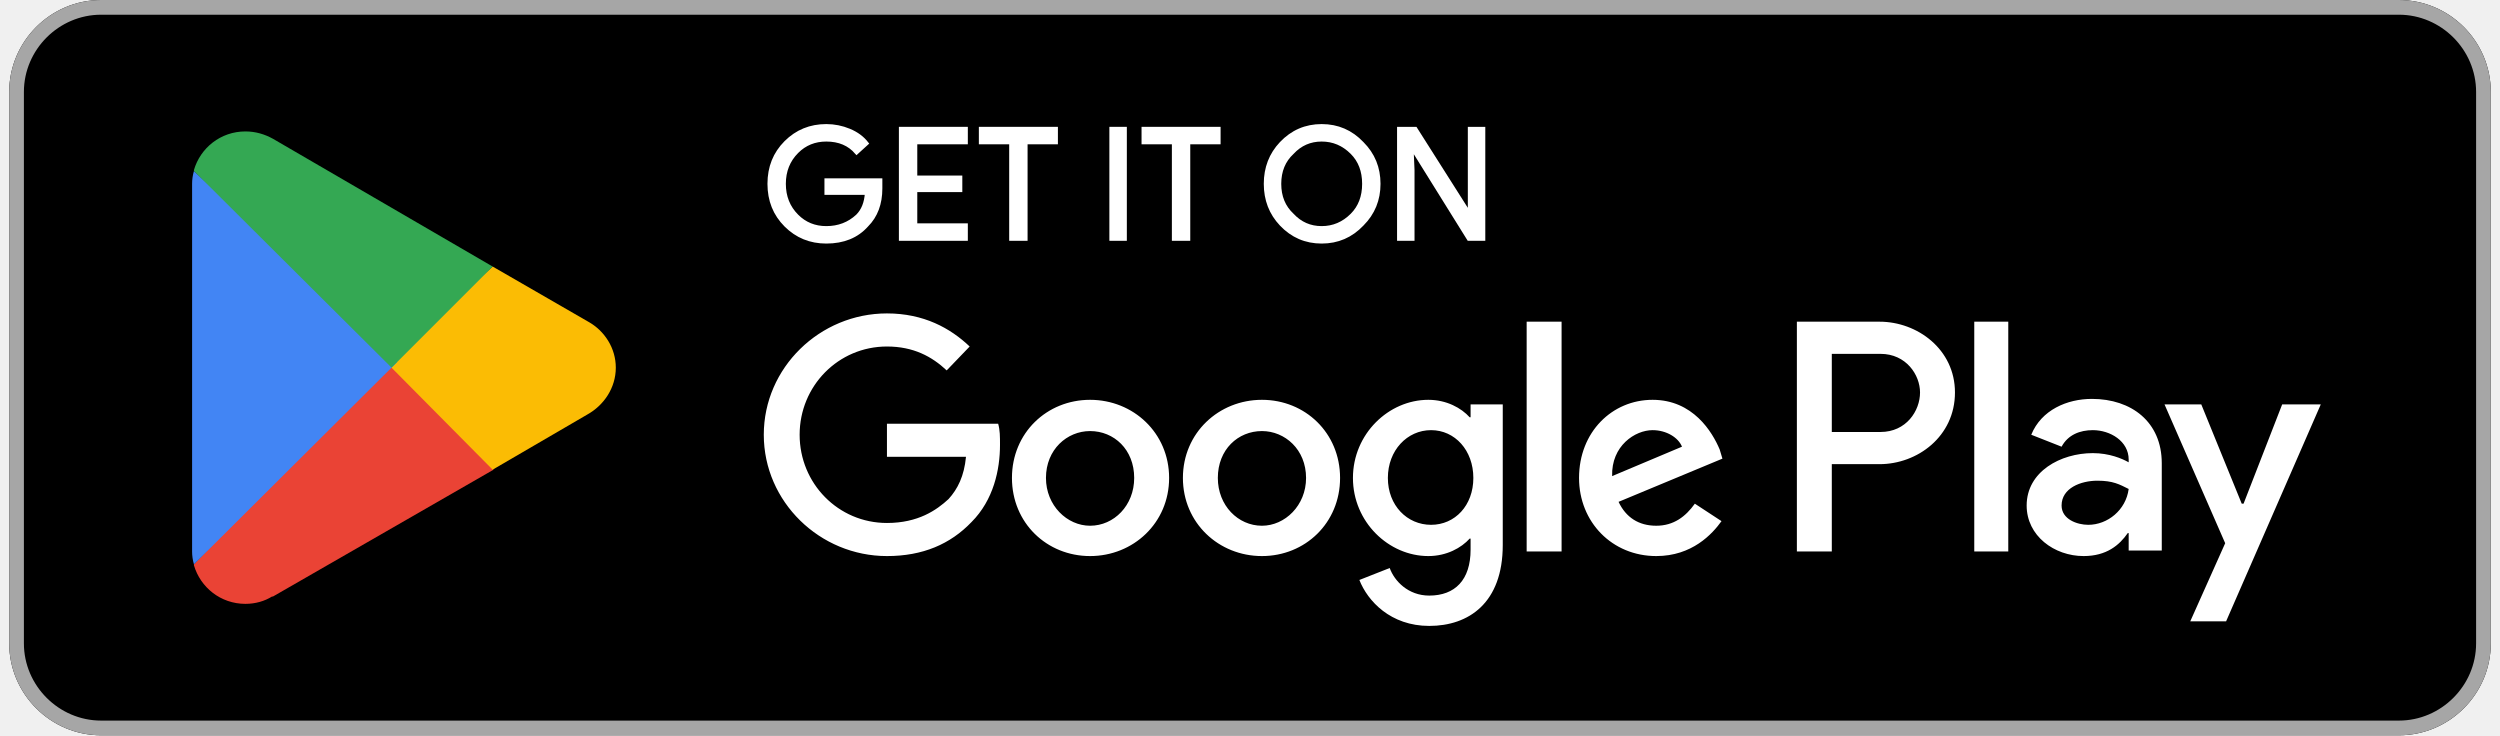
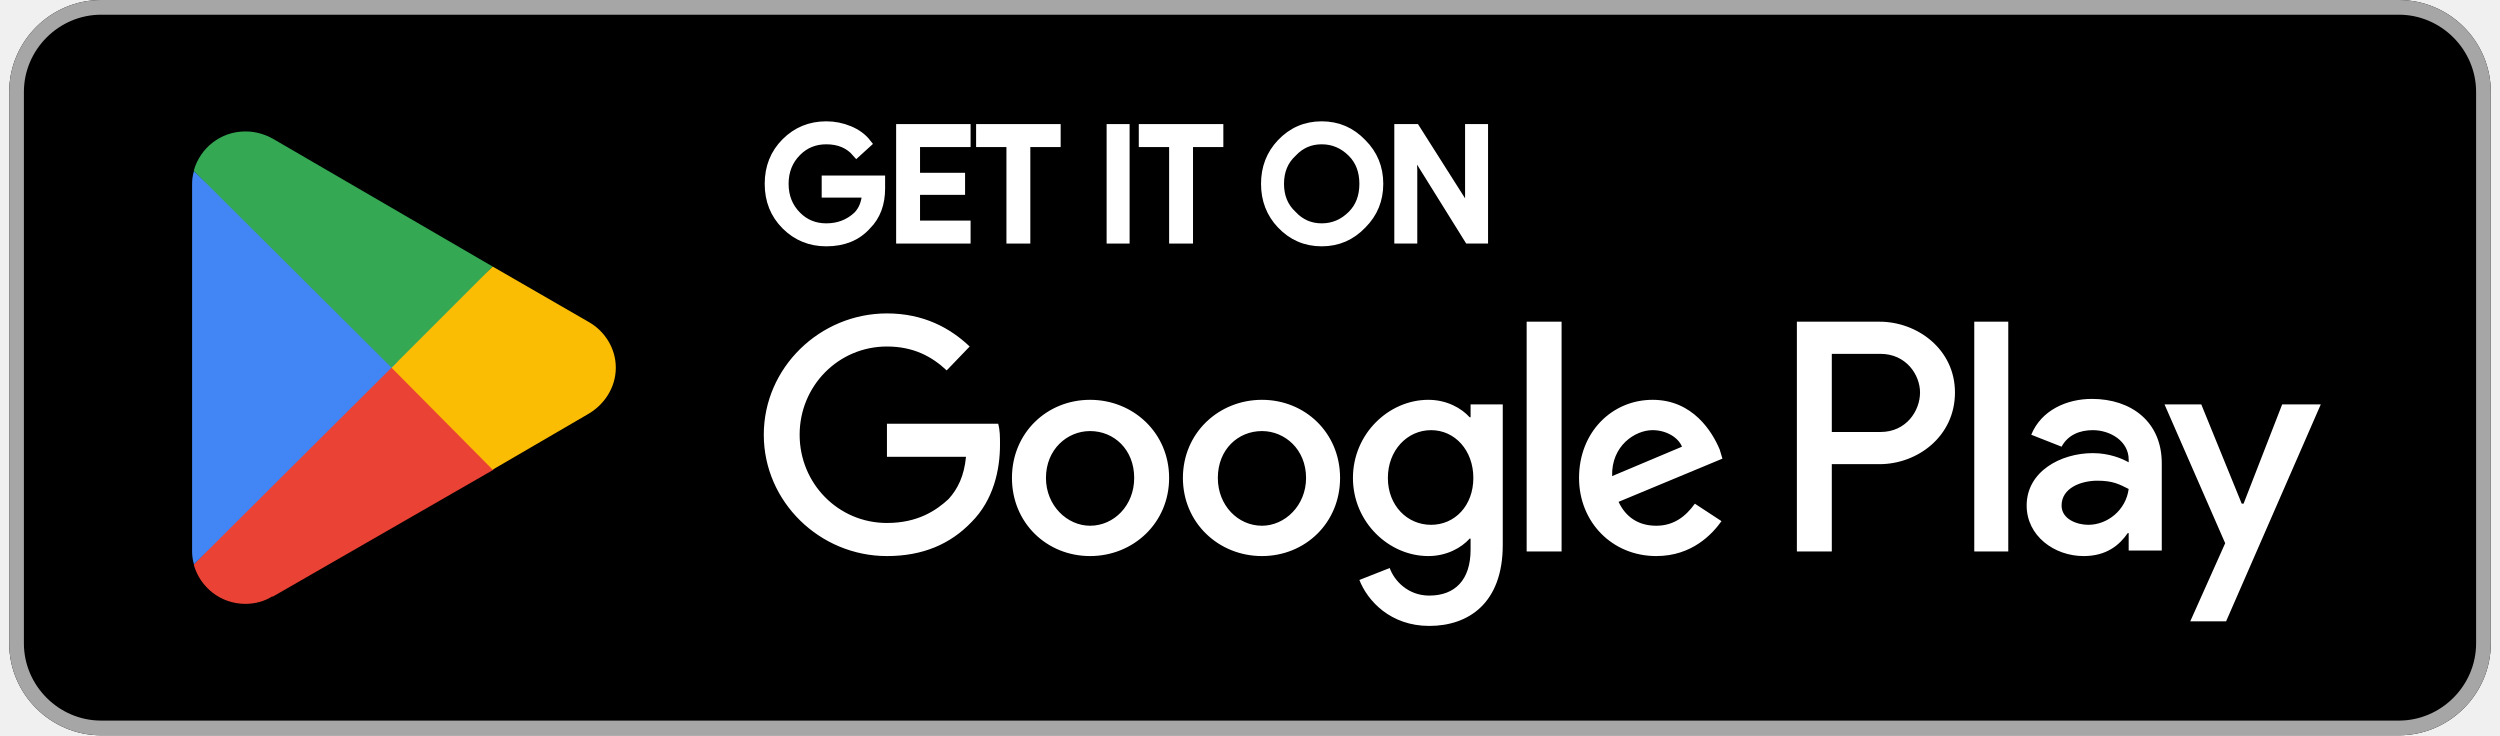
<svg xmlns="http://www.w3.org/2000/svg" version="1.2" viewBox="0 0 272 80" width="272" height="80">
  <style>
		.s0 { fill: #000000 } 
		.s1 { fill: #a6a6a6 } 
- 		.s2 { fill: #ffffff;stroke: #ffffff;stroke-miterlimit:10;stroke-width: .4 } 
+ 		.s2 { fill: #ffffff;stroke: #ffffff;stroke-miterlimit:10;strokeWidth: .4 } 
		.s3 { fill: #ffffff } 
		.s4 { fill: #ea4335 } 
		.s5 { fill: #fbbc04 } 
		.s6 { fill: #4285f4 } 
		.s7 { fill: #34a853 } 
	</style>
  <g id="artwork">
    <g id="&lt;Group&gt;">
      <g id="&lt;Group&gt;">
        <path id="&lt;Path&gt;" class="s0" d="m261 80h-250c-5.5 0-10-4.5-10-10v-60c0-5.5 4.5-10 10-10h250c5.5 0 10 4.5 10 10v60c0 5.5-4.5 10-10 10z" />
      </g>
      <g id="&lt;Group&gt;">
        <g id="&lt;Group&gt;">
          <path id="&lt;Compound Path&gt;" fill-rule="evenodd" class="s1" d="m271 10v60c0 5.5-4.5 10-10 10h-250c-5.5 0-10-4.5-10-10v-60c0-5.5 4.5-10 10-10h250c5.5 0 10 4.5 10 10zm-260-8.4c-4.6 0-8.4 3.8-8.4 8.4v60c0 4.6 3.8 8.4 8.4 8.4h250c4.6 0 8.4-3.8 8.4-8.4v-60c0-4.6-3.8-8.4-8.4-8.4z" />
        </g>
      </g>
      <g id="&lt;Group&gt;">
        <path id="&lt;Compound Path&gt;" class="s2" d="m95.8 20.5q0 2.5-1.5 4-1.6 1.8-4.4 1.8-2.6 0-4.4-1.8-1.8-1.8-1.8-4.5 0-2.7 1.8-4.5 1.8-1.8 4.4-1.8 1.3 0 2.5 0.5 1.2 0.5 1.9 1.4l-1.1 1q-1.2-1.4-3.3-1.4-1.9 0-3.2 1.3-1.4 1.4-1.4 3.5 0 2.1 1.4 3.5 1.3 1.3 3.2 1.3 2 0 3.4-1.3 0.9-0.9 1-2.5h-4.4v-1.4h5.9q0 0.5 0 0.9z" />
        <path id="&lt;Compound Path&gt;" class="s2" d="m105.1 15.5h-5.5v3.8h4.9v1.4h-4.9v3.8h5.5v1.5h-7.1v-12h7.1z" />
        <path id="&lt;Compound Path&gt;" class="s2" d="m111.6 26h-1.6v-10.5h-3.3v-1.5h8.2v1.5h-3.3z" />
        <path id="&lt;Compound Path&gt;" class="s2" d="m120.9 26v-12h1.5v12z" />
        <path id="&lt;Compound Path&gt;" class="s2" d="m129.3 26h-1.6v-10.5h-3.3v-1.5h8.2v1.5h-3.3z" />
        <path id="&lt;Compound Path&gt;" fill-rule="evenodd" class="s2" d="m148.2 24.4q-1.8 1.9-4.4 1.9-2.6 0-4.4-1.9-1.7-1.8-1.7-4.4 0-2.6 1.7-4.4 1.8-1.9 4.4-1.9 2.6 0 4.4 1.9 1.8 1.8 1.8 4.4 0 2.6-1.8 4.4zm-7.6-1q1.3 1.4 3.2 1.4 1.9 0 3.3-1.4 1.3-1.3 1.3-3.4 0-2.1-1.3-3.4-1.4-1.4-3.3-1.4-1.9 0-3.2 1.4-1.4 1.3-1.4 3.4 0 2.1 1.4 3.4z" />
        <path id="&lt;Compound Path&gt;" class="s2" d="m152.2 26v-12h1.8l5.9 9.3v-2.3-7h1.5v12h-1.6l-6.1-9.8h-0.1l0.1 2.3v7.5z" />
      </g>
      <path id="&lt;Compound Path&gt;" fill-rule="evenodd" class="s3" d="m145.8 52c0 4.9-3.8 8.5-8.5 8.5-4.7 0-8.6-3.6-8.6-8.5 0-4.9 3.9-8.5 8.6-8.5 4.7 0 8.5 3.6 8.5 8.5zm-3.7 0c0-3.1-2.3-5.1-4.8-5.1-2.6 0-4.8 2-4.8 5.1 0 3 2.2 5.2 4.8 5.2 2.5 0 4.8-2.2 4.8-5.2zm-14.9 0c0 4.9-3.9 8.5-8.6 8.5-4.7 0-8.5-3.6-8.5-8.5 0-4.9 3.8-8.5 8.5-8.5 4.7 0 8.6 3.6 8.6 8.5zm-3.8 0c0-3.1-2.2-5.1-4.8-5.1-2.5 0-4.8 2-4.8 5.1 0 3 2.3 5.2 4.8 5.2 2.6 0 4.8-2.2 4.8-5.2zm-14.8-5.9c0.2 0.7 0.2 1.4 0.2 2.3 0 2.7-0.7 6-3.1 8.4-2.3 2.4-5.3 3.7-9.2 3.7-7.3 0-13.4-5.9-13.4-13.2 0-7.3 6.1-13.2 13.4-13.2 4 0 6.9 1.6 9 3.6l-2.5 2.6c-1.6-1.5-3.6-2.6-6.5-2.6-5.3 0-9.5 4.3-9.5 9.6 0 5.3 4.2 9.6 9.5 9.6 3.4 0 5.4-1.4 6.7-2.6 1-1.1 1.7-2.5 1.9-4.6h-8.6v-3.6zm78.8 3.8l-11.3 4.7c0.8 1.7 2.2 2.6 4.1 2.6 1.9 0 3.2-1 4.2-2.4l2.9 1.9c-1 1.4-3.2 3.8-7.1 3.8-4.8 0-8.4-3.7-8.4-8.5 0-5 3.6-8.5 8-8.5 4.4 0 6.5 3.5 7.3 5.4zm-4.4-1.3c-0.4-1-1.7-1.8-3.2-1.8-1.9 0-4.5 1.7-4.4 5zm-16.9-13.6h3.8v25h-3.8zm-6.1 9h3.5v15.3c0 6.3-3.7 8.8-8 8.8-4.2 0-6.7-2.7-7.6-5l3.3-1.3c0.5 1.4 2 3 4.3 3 2.8 0 4.5-1.7 4.5-5v-1.2h-0.1c-0.9 1-2.5 1.9-4.5 1.9-4.3 0-8.2-3.7-8.2-8.5 0-4.8 3.9-8.5 8.2-8.5 2 0 3.6 0.9 4.5 1.9h0.1zm0.3 8c0-3-2-5.2-4.6-5.2-2.6 0-4.7 2.2-4.7 5.2 0 3 2.1 5.1 4.7 5.1 2.6 0 4.6-2.1 4.6-5.1zm52.4-9.3c0 4.8-4.1 7.8-8.2 7.8h-5.2v9.5h-3.8v-25h9c4.1 0 8.2 3 8.2 7.7zm-3.8 0c0-1.9-1.5-4.2-4.3-4.2h-5.3v8.5h5.3c2.8 0 4.3-2.3 4.3-4.3zm26.3 7.7v9.5h-3.6v-1.9h-0.1c-0.9 1.3-2.3 2.5-4.8 2.5-3.2 0-6.2-2.2-6.2-5.5 0-3.7 3.7-5.7 7.2-5.7 1.8 0 3.2 0.6 3.9 1v-0.3c0-2-2-3.2-3.9-3.2-1.4 0-2.7 0.5-3.4 1.8l-3.3-1.3c1.1-2.7 3.9-3.9 6.6-3.9 4.3 0 7.6 2.5 7.6 7zm-3.6 2.8c-1-0.5-1.7-0.9-3.4-0.9-1.8 0-3.9 0.8-3.9 2.7 0 1.5 1.7 2.1 2.9 2.1 2.1 0 4.1-1.6 4.4-3.9zm20.9-9.2l-10.3 23.6h-3.9l3.8-8.5-6.6-15.1h4l4.4 10.8h0.2l4.2-10.8zm-37.7-9h3.7v25h-3.7z" />
      <g id="&lt;Group&gt;">
        <path id="&lt;Path&gt;" class="s4" d="m42.4 38.8l-21.3 22.6q0 0.1 0 0.1c0.7 2.4 2.9 4.2 5.6 4.2 1.1 0 2.1-0.3 2.9-0.8h0.1l24-13.8z" />
        <path id="&lt;Path&gt;" class="s5" d="m64 35l-10.4-6-11.6 10.4 11.6 11.7 10.3-6c1.8-1 3.1-2.9 3.1-5.1 0-2.1-1.2-4-3-5z" />
        <path id="&lt;Path&gt;" class="s6" d="m21.1 18.6q-0.2 0.7-0.2 1.4v40q0 0.7 0.2 1.4l22.1-22z" />
        <path id="&lt;Path&gt;" class="s7" d="m42.6 40l11-11-23.9-13.9c-0.9-0.5-1.9-0.8-3-0.8-2.7 0-4.9 1.8-5.6 4.2q0 0.1 0 0.1z" />
      </g>
    </g>
  </g>
</svg>
